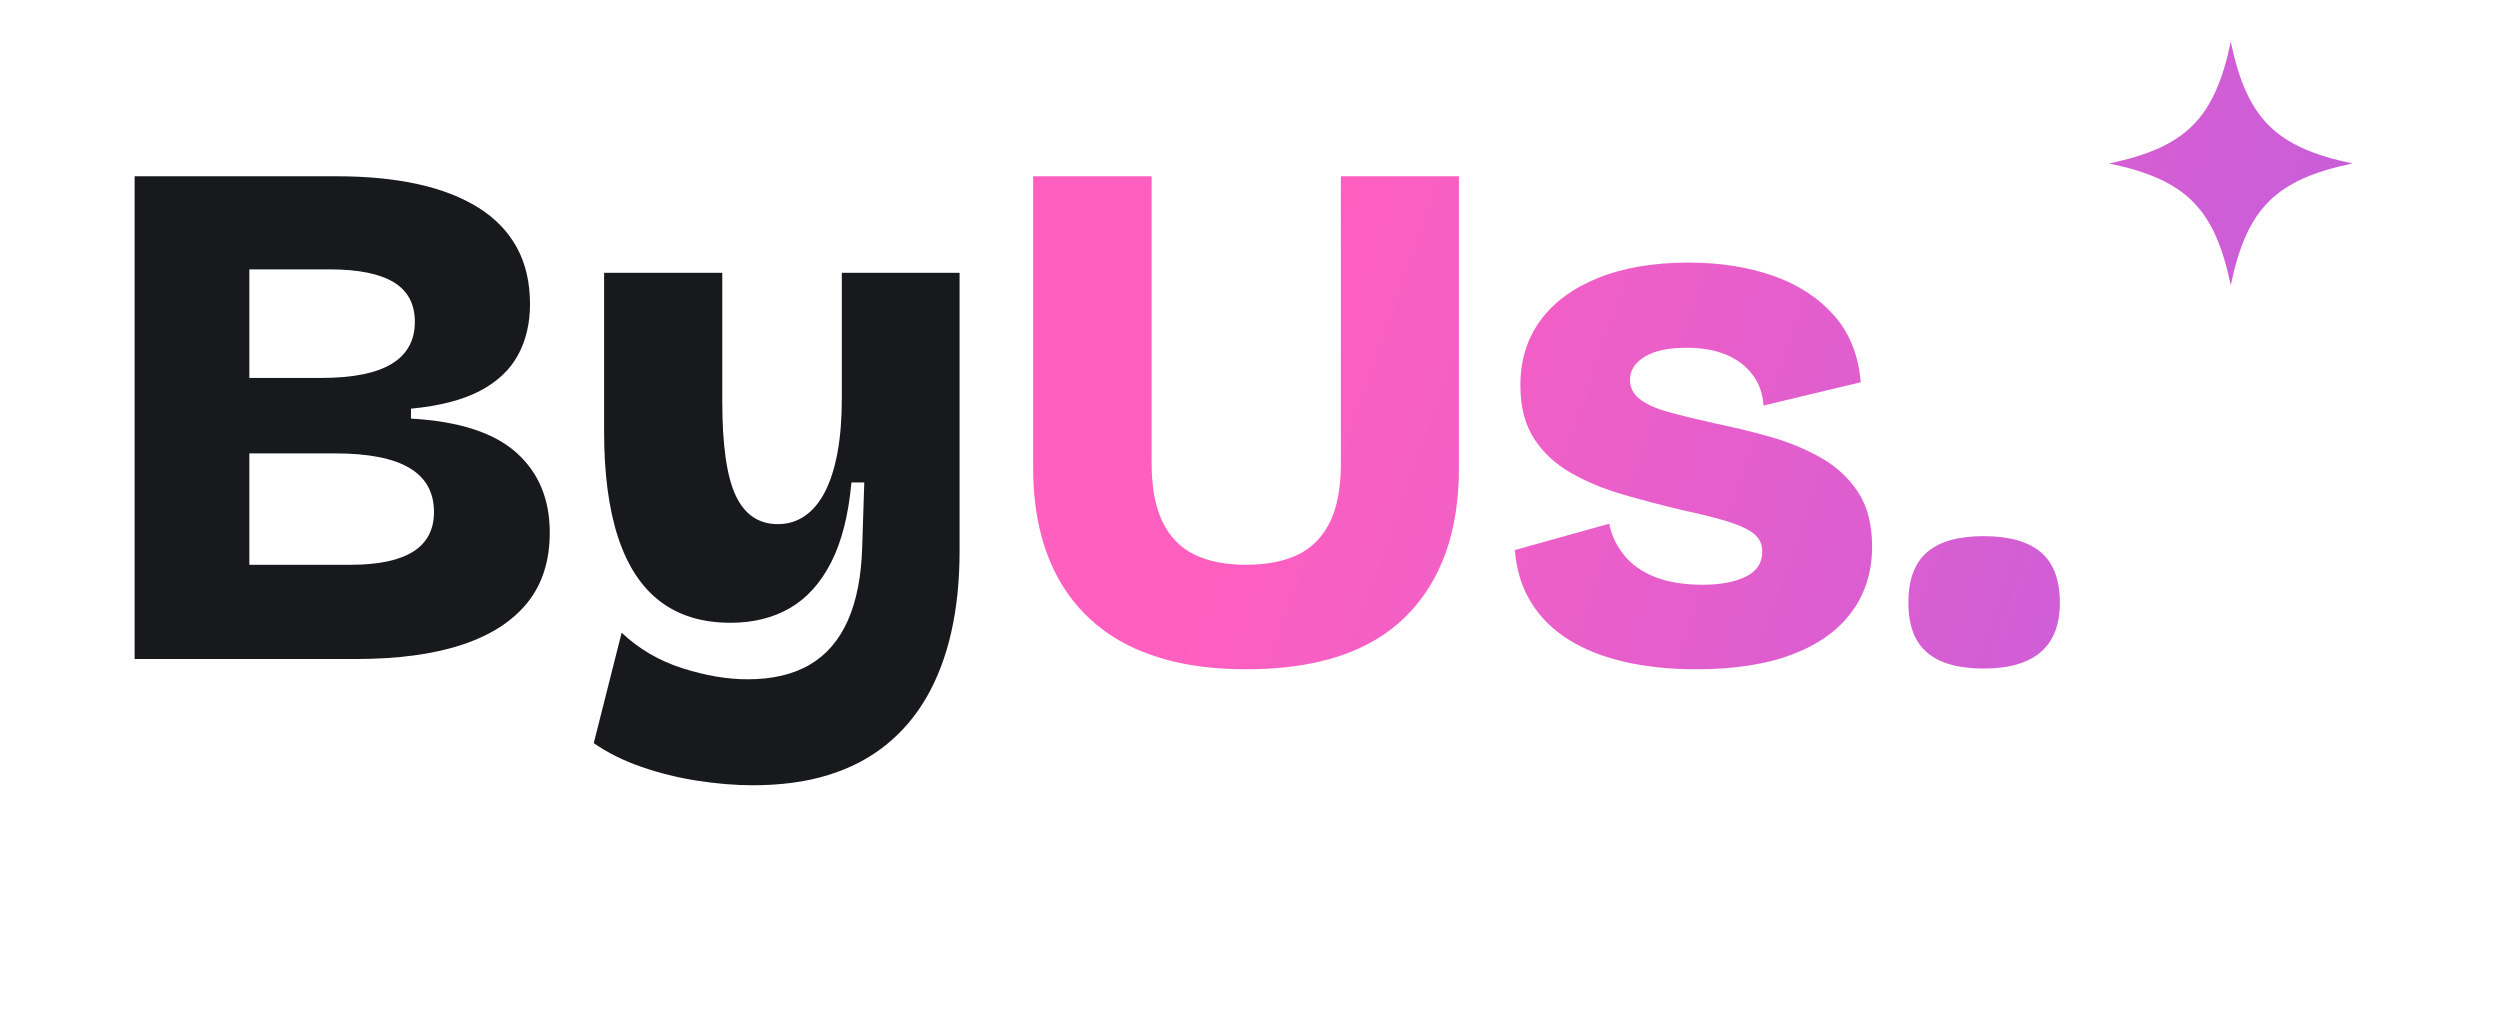
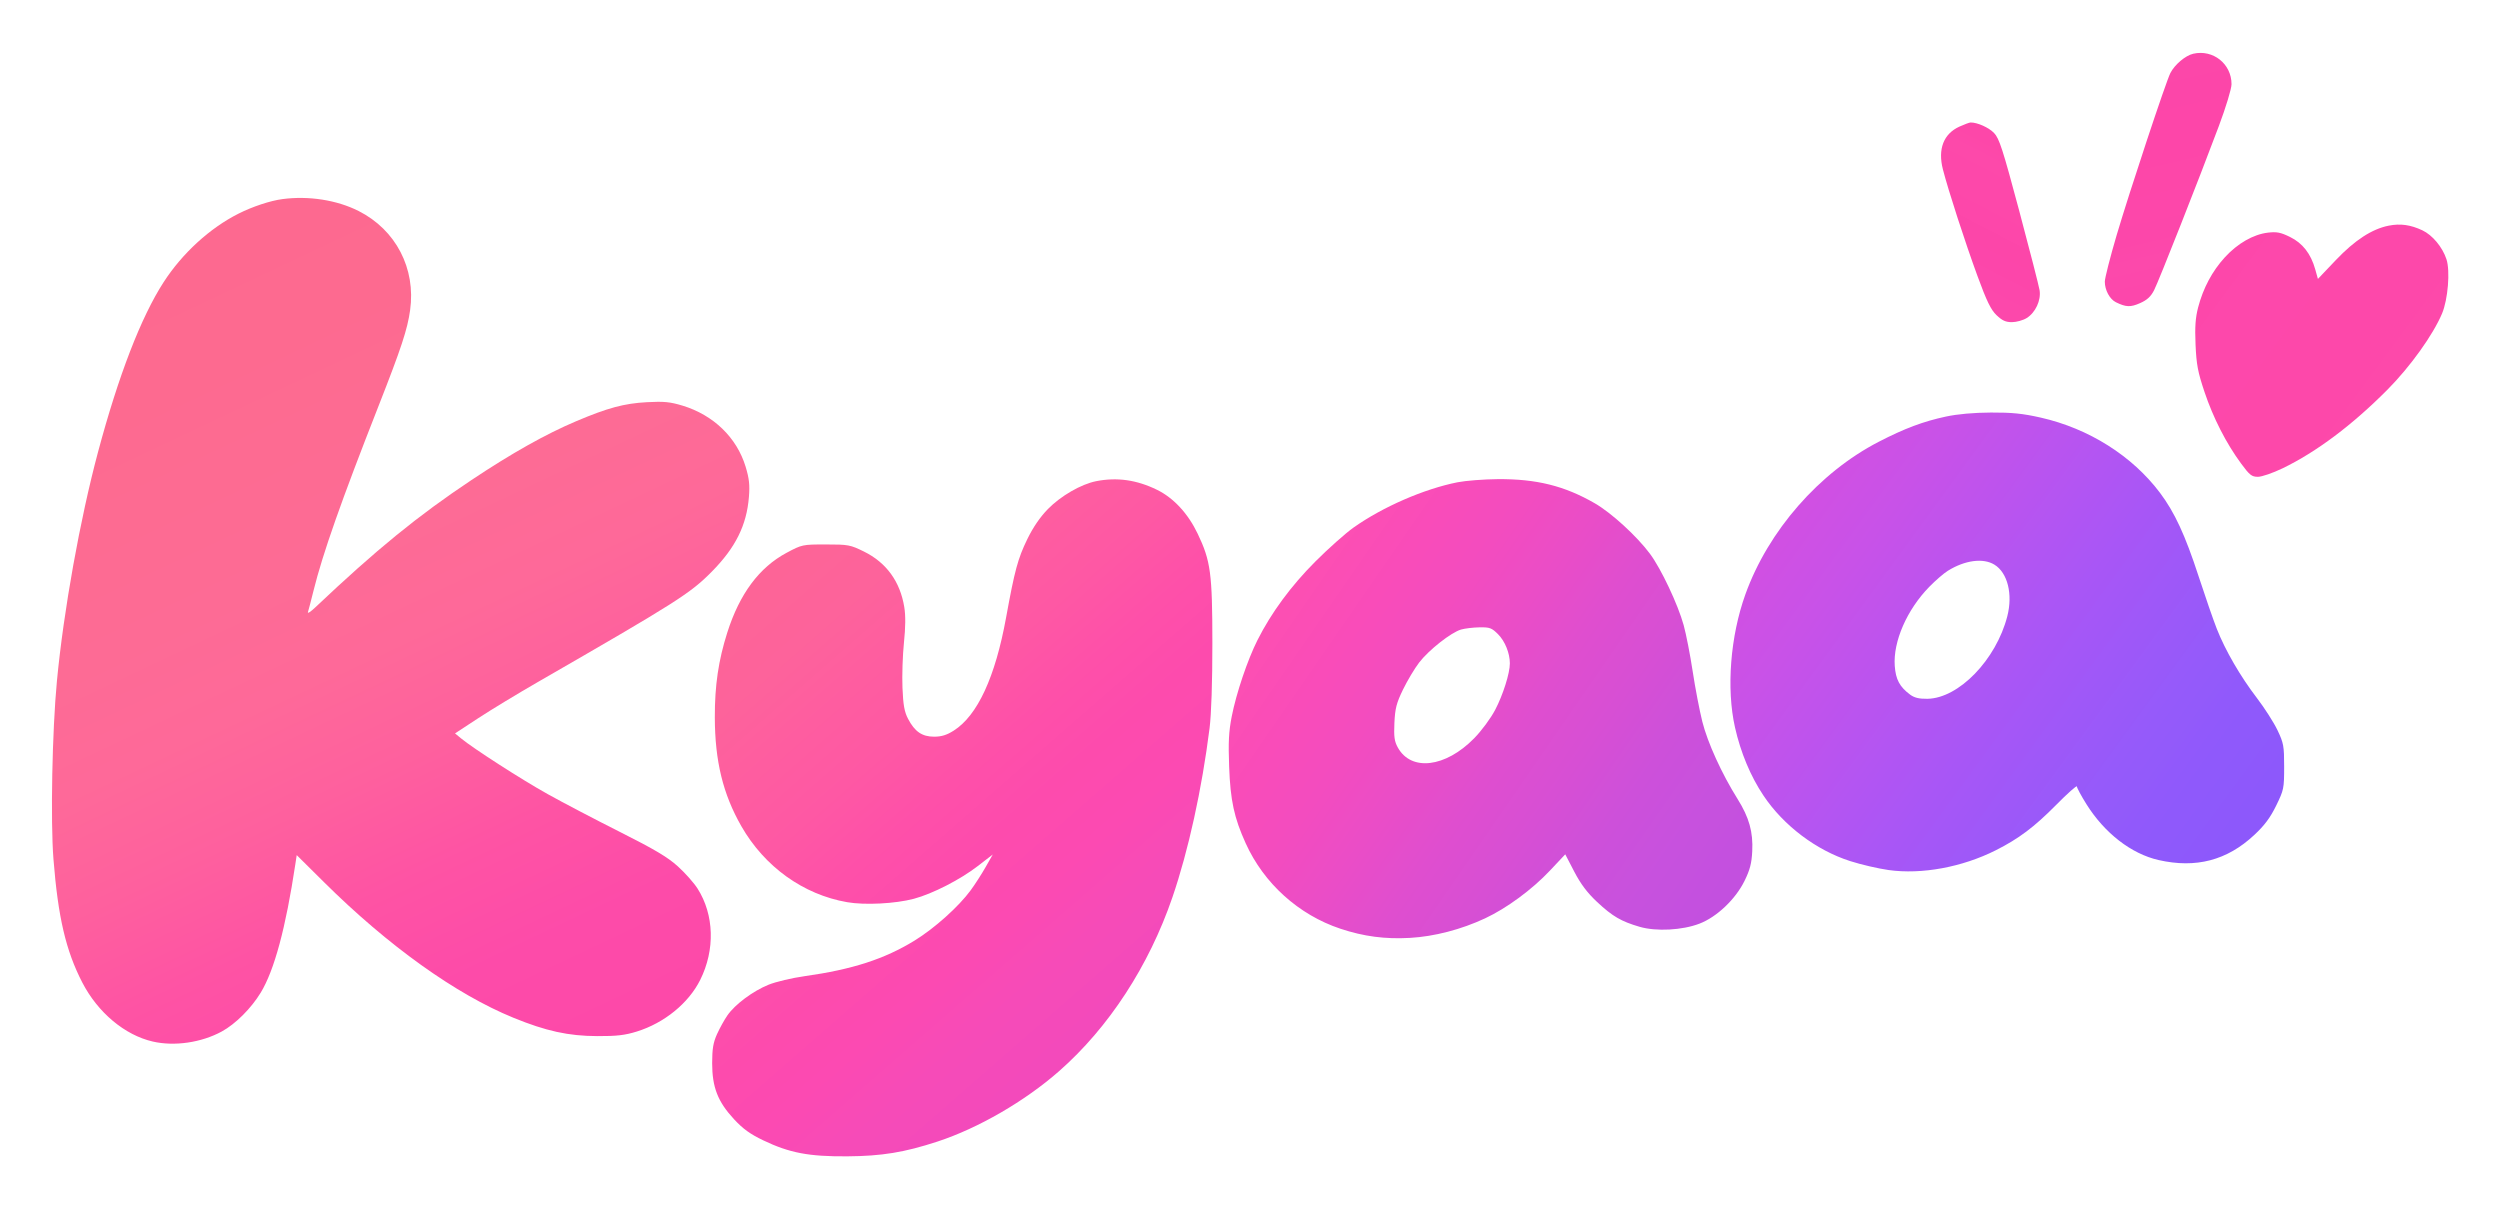
- <svg xmlns="http://www.w3.org/2000/svg" viewBox="0 0 780 320" role="img" aria-labelledby="title desc">
+ <svg xmlns="http://www.w3.org/2000/svg" viewBox="199 139 1164 563" width="1164" height="563" role="img" aria-label="kyaa">
  <defs>
-     <linearGradient id="word-gradient" gradientUnits="userSpaceOnUse" x1="430" y1="20" x2="1110" y2="260">
-       <stop offset="0" stop-color="#FF5FBF" />
-       <stop offset="1" stop-color="#7B5CFF" />
+     <linearGradient id="gradient-k" gradientUnits="userSpaceOnUse" x1="32731.815" y1="33129.425" x2="15072.717" y2="70501.5">
+       <stop offset="0.000" stop-color="#fd49a9" />
+       <stop offset="0.125" stop-color="#fd4ba9" />
+       <stop offset="0.250" stop-color="#fe53a4" />
+       <stop offset="0.375" stop-color="#fe609e" />
+       <stop offset="0.500" stop-color="#fe6999" />
+       <stop offset="0.625" stop-color="#fd6b95" />
+       <stop offset="0.750" stop-color="#fd6b92" />
+       <stop offset="0.875" stop-color="#fd6a90" />
+       <stop offset="1.000" stop-color="#fd6990" />
+     </linearGradient>
+     <linearGradient id="gradient-y" gradientUnits="userSpaceOnUse" x1="44303.085" y1="51620.431" x2="61086.735" y2="32383.248">
+       <stop offset="0.000" stop-color="#fd6497" />
+       <stop offset="0.125" stop-color="#fd639b" />
+       <stop offset="0.250" stop-color="#fe5da0" />
+       <stop offset="0.375" stop-color="#fe58a4" />
+       <stop offset="0.500" stop-color="#fe50a9" />
+       <stop offset="0.625" stop-color="#fd4bad" />
+       <stop offset="0.750" stop-color="#fc4ab2" />
+       <stop offset="0.875" stop-color="#f64bb8" />
+       <stop offset="1.000" stop-color="#f34abb" />
+     </linearGradient>
+     <linearGradient id="gradient-a-first" gradientUnits="userSpaceOnUse" x1="73869.038" y1="51416.895" x2="93696.543" y2="37732.301">
+       <stop offset="0.000" stop-color="#fc4fb3" />
+       <stop offset="0.125" stop-color="#f94cb9" />
+       <stop offset="0.250" stop-color="#f34cbf" />
+       <stop offset="0.375" stop-color="#ea4dc7" />
+       <stop offset="0.500" stop-color="#df4ecf" />
+       <stop offset="0.625" stop-color="#d74fd4" />
+       <stop offset="0.750" stop-color="#cd50da" />
+       <stop offset="0.875" stop-color="#c751de" />
+       <stop offset="1.000" stop-color="#c350df" />
+     </linearGradient>
+     <linearGradient id="gradient-a-last" gradientUnits="userSpaceOnUse" x1="85778.532" y1="39793.467" x2="106174.705" y2="24907.065">
+       <stop offset="0.000" stop-color="#d050e3" />
+       <stop offset="0.125" stop-color="#c852e8" />
+       <stop offset="0.250" stop-color="#be53ed" />
+       <stop offset="0.375" stop-color="#b355f2" />
+       <stop offset="0.500" stop-color="#a856f6" />
+       <stop offset="0.625" stop-color="#9e58f8" />
+       <stop offset="0.750" stop-color="#955afa" />
+       <stop offset="0.875" stop-color="#8f59fb" />
+       <stop offset="1.000" stop-color="#8d58fb" />
+     </linearGradient>
+     <linearGradient id="gradient-cheer-left" gradientUnits="userSpaceOnUse" x1="15462.219" y1="132233.674" x2="12449.474" y2="126420.714">
+       <stop offset="0.000" stop-color="#fd47a9" />
+       <stop offset="0.125" stop-color="#fd49aa" />
+       <stop offset="0.250" stop-color="#fd48aa" />
+       <stop offset="0.375" stop-color="#fd48aa" />
+       <stop offset="0.500" stop-color="#fd47aa" />
+       <stop offset="0.625" stop-color="#fc46a9" />
+       <stop offset="0.750" stop-color="#fc46aa" />
+       <stop offset="0.875" stop-color="#fc47ab" />
+       <stop offset="1.000" stop-color="#fc48ab" />
+     </linearGradient>
+     <linearGradient id="gradient-cheer-right" gradientUnits="userSpaceOnUse" x1="9964.473" y1="59519.166" x2="12181.616" y2="49977.979">
+       <stop offset="0.000" stop-color="#fc47a9" />
+       <stop offset="0.125" stop-color="#fc46a9" />
+       <stop offset="0.250" stop-color="#fd46a9" />
+       <stop offset="0.375" stop-color="#fd46a9" />
+       <stop offset="0.500" stop-color="#fd47a9" />
+       <stop offset="0.625" stop-color="#fd47aa" />
+       <stop offset="0.750" stop-color="#fc47aa" />
+       <stop offset="0.875" stop-color="#fc49ab" />
+       <stop offset="1.000" stop-color="#fc47ab" />
+     </linearGradient>
+     <linearGradient id="gradient-heart" gradientUnits="userSpaceOnUse" x1="99699.065" y1="28702.7" x2="92591.318" y2="33956.729">
+       <stop offset="0.000" stop-color="#fd49aa" />
+       <stop offset="0.125" stop-color="#fd48aa" />
+       <stop offset="0.250" stop-color="#fd48aa" />
+       <stop offset="0.375" stop-color="#fd48aa" />
+       <stop offset="0.500" stop-color="#fd48aa" />
+       <stop offset="0.625" stop-color="#fd48ab" />
+       <stop offset="0.750" stop-color="#fd48ab" />
+       <stop offset="0.875" stop-color="#fd48ab" />
+       <stop offset="1.000" stop-color="#fd47aa" />
    </linearGradient>
  </defs>
-   <path d="M42.0 205.618V55.0H105.181Q119.232 55.0 130.333 57.445Q141.434 59.89 149.274 64.797Q157.115 69.703 161.239 77.201Q165.363 84.7 165.363 94.904Q165.363 103.902 161.598 110.813Q157.832 117.725 149.698 121.979Q141.564 126.234 128.23 127.505V130.602Q150.627 131.874 161.076 141.198Q171.525 150.522 171.525 166.138Q171.525 179.374 164.548 188.046Q157.571 196.718 144.123 201.168Q130.675 205.618 110.886 205.618ZM77.796 176.211H109.419Q122.362 176.211 128.882 172.12Q135.402 168.029 135.402 159.748Q135.402 150.554 127.757 146.006Q120.113 141.459 104.562 141.459H77.796ZM77.796 117.92H100.128Q114.962 117.92 122.199 113.519Q129.436 109.118 129.436 100.414Q129.436 92.035 122.818 88.041Q116.2 84.048 102.834 84.048H77.796ZM234.902 245.0Q226.751 245.0 217.688 243.598Q208.625 242.196 200.214 239.295Q191.803 236.393 185.25 231.862L193.954 197.402Q202.04 205.031 212.912 208.487Q223.785 211.942 233.206 211.942Q244.91 211.942 252.686 207.362Q260.461 202.781 264.536 193.572Q268.611 184.362 269.002 170.734L269.654 150.522H265.645Q264.275 165.714 259.336 175.413Q254.397 185.112 246.475 189.708Q238.553 194.305 227.925 194.305Q214.787 194.305 206.033 187.687Q197.28 181.069 192.879 167.768Q188.477 154.466 188.477 134.612V85.124H225.349V125.288Q225.349 145.599 229.522 154.564Q233.695 163.53 242.726 163.53Q247.421 163.53 251.153 160.938Q254.886 158.346 257.429 153.374Q259.972 148.403 261.309 141.116Q262.645 133.83 262.645 124.538V85.124H299.387V172.104Q299.387 185.731 296.811 197.158Q294.236 208.584 289.15 217.436Q284.064 226.287 276.354 232.481Q268.644 238.675 258.326 241.838Q248.007 245.0 234.902 245.0Z" fill="#17191C" />
-   <path d="M388.845 208.813Q375.054 208.813 364.263 205.911Q353.472 203.01 345.599 197.533Q337.726 192.056 332.559 184.345Q327.391 176.635 324.865 166.985Q322.338 157.335 322.338 146.023V55.0H359.308V144.588Q359.308 155.836 362.731 162.861Q366.154 169.887 372.691 173.049Q379.227 176.211 388.714 176.211Q398.429 176.211 404.966 173.049Q411.502 169.887 414.926 162.91Q418.349 155.933 418.349 144.588V55.0H455.188V146.023Q455.188 175.82 438.627 192.316Q422.065 208.813 388.845 208.813ZM529.258 208.813Q517.163 208.813 507.106 206.547Q497.048 204.281 489.599 199.684Q482.15 195.088 477.765 188.062Q473.38 181.036 472.63 171.614L502.069 163.399Q503.178 168.844 506.731 173.228Q510.285 177.613 516.381 180.026Q522.477 182.438 531.182 182.438Q539.56 182.438 544.695 179.912Q549.83 177.385 549.83 172.071Q549.83 168.713 547.352 166.643Q544.874 164.573 539.512 162.861Q534.149 161.15 525.314 159.259Q515.501 156.944 506.405 154.303Q497.309 151.663 490.039 147.49Q482.769 143.317 478.563 136.748Q474.358 130.178 474.358 120.235Q474.358 108.466 480.634 99.941Q486.909 91.416 498.711 86.672Q510.513 81.929 526.813 81.929Q541.386 81.929 553.09 86.004Q564.794 90.079 572.145 98.327Q579.497 106.575 580.54 119.257L550.221 126.527Q549.862 120.952 546.765 116.861Q543.668 112.769 538.485 110.634Q533.301 108.499 526.194 108.499Q517.783 108.499 513.17 111.286Q508.557 114.073 508.557 118.54Q508.557 122.093 511.572 124.49Q514.588 126.886 520.505 128.532Q526.422 130.178 535.061 132.102Q543.603 133.83 552.242 136.275Q560.882 138.72 568.119 142.811Q575.357 146.903 579.725 153.554Q584.094 160.204 584.094 170.571Q584.094 182.275 577.736 190.915Q571.379 199.554 559.186 204.183Q546.994 208.813 529.258 208.813ZM618.813 208.585Q607.045 208.585 601.226 203.564Q595.406 198.543 595.406 188.046Q595.406 177.32 601.226 172.299Q607.045 167.279 618.813 167.279Q630.811 167.279 636.745 172.299Q642.678 177.32 642.678 188.046Q642.678 208.585 618.813 208.585Z" fill="url(#word-gradient)" />
-   <path d="M696 13 C701 37 710 46 734 51 C710 56 701 65 696 89 C691 65 682 56 658 51 C682 46 691 37 696 13Z" fill="url(#word-gradient)" />
+   <g id="k" transform="translate(0,1024) scale(0.01,-0.01)" fill="url(#gradient-k)">
+     <path d="M33050 79230 c-568 -75 -1389 -347 -2044 -677 -1337 -673 -2615 -1842 -3487 -3190 -1051 -1625 -2105 -4353 -3056 -7913 -840 -3143 -1599 -7373 -1912 -10650 -221 -2308 -303 -6519 -162 -8300 214 -2710 578 -4266 1345 -5750 722 -1395 1974 -2444 3277 -2744 1010 -233 2262 -51 3212 466 641 349 1370 1076 1818 1813 632 1041 1162 3006 1611 5983 l63 418 1268 -1257 c2985 -2962 6140 -5221 8823 -6316 1520 -621 2558 -848 3894 -854 915 -4 1294 40 1854 214 1279 399 2406 1318 2947 2401 700 1401 653 3033 -122 4253 -167 263 -579 728 -916 1033 -476 431 -1082 791 -2713 1612 -1155 581 -2662 1371 -3350 1755 -1218 679 -3465 2125 -4032 2593 l-282 233 1082 709 c595 390 1847 1149 2782 1687 6451 3715 7092 4121 8095 5139 1104 1119 1620 2159 1725 3475 45 560 12 861 -155 1410 -412 1356 -1494 2402 -2938 2841 -578 175 -863 203 -1662 160 -1056 -58 -1819 -263 -3291 -887 -1414 -599 -3001 -1490 -4874 -2739 -2494 -1661 -4428 -3238 -7281 -5938 -209 -198 -358 -293 -331 -210 27 83 144 533 260 1000 429 1729 1287 4168 3028 8600 1057 2691 1345 3564 1469 4458 272 1942 -663 3741 -2399 4618 -1012 511 -2325 716 -3546 554z" fill="url(#gradient-k)" />
+   </g>
+   <g id="y" transform="translate(0,1024) scale(0.01,-0.01)" fill="url(#gradient-y)">
+     <path d="M70936 66096 c-697 -138 -1647 -686 -2241 -1293 -369 -377 -695 -854 -966 -1411 -438 -902 -586 -1449 -985 -3642 -505 -2777 -1332 -4566 -2439 -5268 -324 -206 -570 -282 -911 -282 -562 0 -903 234 -1216 834 -170 325 -226 641 -259 1446 -23 566 8 1511 69 2100 75 718 80 1263 15 1656 -195 1191 -835 2070 -1880 2585 -634 312 -727 329 -1771 329 -1089 0 -1111 -5 -1828 -388 -1274 -681 -2188 -1910 -2761 -3712 -413 -1298 -585 -2466 -581 -3949 5 -2038 379 -3572 1235 -5069 1080 -1888 2883 -3183 4927 -3538 823 -144 2243 -71 3106 159 863 229 2158 892 2971 1520 l703 543 -331 -583 c-182 -321 -495 -808 -697 -1083 -559 -763 -1682 -1770 -2610 -2341 -1402 -862 -2899 -1347 -5125 -1660 -586 -82 -1341 -261 -1678 -398 -731 -297 -1564 -918 -1917 -1430 -141 -204 -358 -596 -482 -871 -177 -392 -225 -683 -226 -1350 0 -1121 262 -1794 1015 -2608 420 -453 755 -696 1367 -988 1222 -585 2125 -756 3910 -743 1613 12 2656 183 4200 688 1900 623 4073 1881 5666 3282 2306 2026 4177 4897 5271 8088 744 2169 1373 5035 1731 7881 82 656 131 2138 130 3950 -1 3255 -79 3832 -682 5096 -450 944 -1124 1672 -1898 2050 -943 462 -1863 592 -2832 400z" fill="url(#gradient-y)" />
+   </g>
+   <g id="a-first" transform="translate(0,1024) scale(0.01,-0.01)" fill="url(#gradient-a-first)">
+     <path d="M87762 66045 c-1563 -311 -3482 -1146 -4840 -2107 -370 -262 -1170 -973 -1778 -1582 -1130 -1130 -2052 -2382 -2695 -3658 -461 -915 -987 -2472 -1198 -3548 -140 -713 -165 -1200 -122 -2350 58 -1573 232 -2378 772 -3567 845 -1866 2466 -3327 4405 -3973 1087 -362 2087 -494 3244 -428 1129 64 2382 390 3490 907 1009 471 2194 1343 3024 2225 l714 759 421 -810 c302 -579 604 -980 1064 -1411 717 -670 1117 -903 1981 -1155 772 -224 1985 -160 2784 148 806 309 1675 1134 2094 1985 255 517 334 820 362 1380 46 902 -144 1580 -683 2440 -733 1169 -1396 2623 -1641 3600 -131 523 -333 1577 -449 2344 -116 767 -305 1734 -420 2150 -265 962 -1050 2625 -1567 3320 -614 825 -1799 1909 -2574 2355 -1407 811 -2717 1136 -4521 1122 -648 -6 -1489 -71 -1867 -146z m1888 -7075 c321 -321 548 -881 549 -1356 2 -454 -319 -1470 -683 -2163 -206 -395 -634 -973 -979 -1326 -1337 -1363 -2935 -1554 -3557 -425 -157 285 -186 499 -156 1150 32 672 96 920 403 1550 201 413 537 975 747 1250 445 582 1490 1405 1954 1539 177 51 563 97 857 102 478 8 570 -26 865 -321z" fill="url(#gradient-a-first)" />
+   </g>
+   <g id="a-last" transform="translate(0,1024) scale(0.01,-0.01)" fill="url(#gradient-a-last)">
+     <path d="M110500 69104 c-1049 -224 -1927 -554 -3124 -1172 -2779 -1435 -5148 -4146 -6212 -7109 -700 -1948 -890 -4384 -483 -6190 265 -1175 724 -2275 1328 -3177 933 -1395 2450 -2541 4033 -3048 507 -163 1312 -350 1791 -417 1541 -216 3429 133 4996 923 1063 536 1786 1079 2796 2100 536 543 975 934 975 869 0 -64 200 -435 444 -825 844 -1349 2090 -2313 3360 -2602 1741 -396 3190 -16 4457 1170 476 444 743 803 1017 1363 357 731 372 802 372 1811 0 967 -24 1101 -309 1700 -170 358 -602 1033 -959 1500 -774 1012 -1472 2216 -1867 3220 -158 401 -541 1507 -851 2457 -624 1913 -1114 2971 -1794 3876 -1295 1722 -3310 2994 -5547 3502 -841 191 -1343 242 -2323 237 -808 -4 -1551 -70 -2100 -188z m2258 -6893 c616 -375 866 -1374 602 -2404 -519 -2024 -2260 -3822 -3722 -3843 -387 -5 -606 48 -804 195 -488 365 -668 702 -714 1334 -82 1136 565 2619 1611 3688 285 292 671 625 857 741 797 496 1646 609 2170 289z" fill="url(#gradient-a-last)" />
+   </g>
+   <g id="cheer-left" transform="translate(0,1024) scale(0.01,-0.01)" fill="url(#gradient-cheer-left)">
+     <path d="M111133 82606 c-740 -336 -1015 -1044 -772 -1991 249 -973 1037 -3403 1610 -4965 430 -1174 623 -1571 888 -1825 260 -249 426 -325 715 -325 207 1 515 85 684 189 411 250 681 829 605 1299 -32 199 -458 1861 -947 3693 -767 2871 -929 3371 -1172 3626 -246 256 -780 495 -1094 490 -55 -1 -288 -87 -517 -191z" fill="url(#gradient-cheer-left)" />
+   </g>
+   <g id="cheer-right" transform="translate(0,1024) scale(0.01,-0.01)" fill="url(#gradient-cheer-right)">
+     <path d="M122017 85998 c-363 -83 -860 -502 -1064 -898 -206 -400 -1903 -5522 -2504 -7556 -302 -1025 -549 -1996 -549 -2158 0 -393 228 -816 516 -958 469 -231 680 -239 1125 -42 328 145 501 304 653 601 226 445 2083 5150 3015 7642 333 890 591 1741 591 1951 0 946 -860 1630 -1783 1418z" fill="url(#gradient-cheer-right)" />
+   </g>
+   <g id="heart" transform="translate(0,1024) scale(0.01,-0.01)" fill="url(#gradient-heart)">
+     <path d="M131123 77994 c-782 -154 -1580 -673 -2466 -1603 l-835 -878 -124 444 c-205 731 -588 1223 -1177 1511 -435 213 -616 249 -1028 200 -680 -81 -1412 -501 -2008 -1153 -583 -638 -1005 -1429 -1239 -2323 -127 -486 -157 -909 -121 -1742 40 -924 107 -1276 417 -2200 406 -1210 1009 -2390 1705 -3335 396 -538 494 -615 783 -615 182 0 698 178 1147 395 1579 763 3250 2017 4886 3665 1059 1067 2117 2543 2538 3540 277 655 385 1987 206 2530 -188 568 -654 1127 -1123 1347 -551 258 -1020 323 -1561 217z" fill="url(#gradient-heart)" />
+   </g>
</svg>
